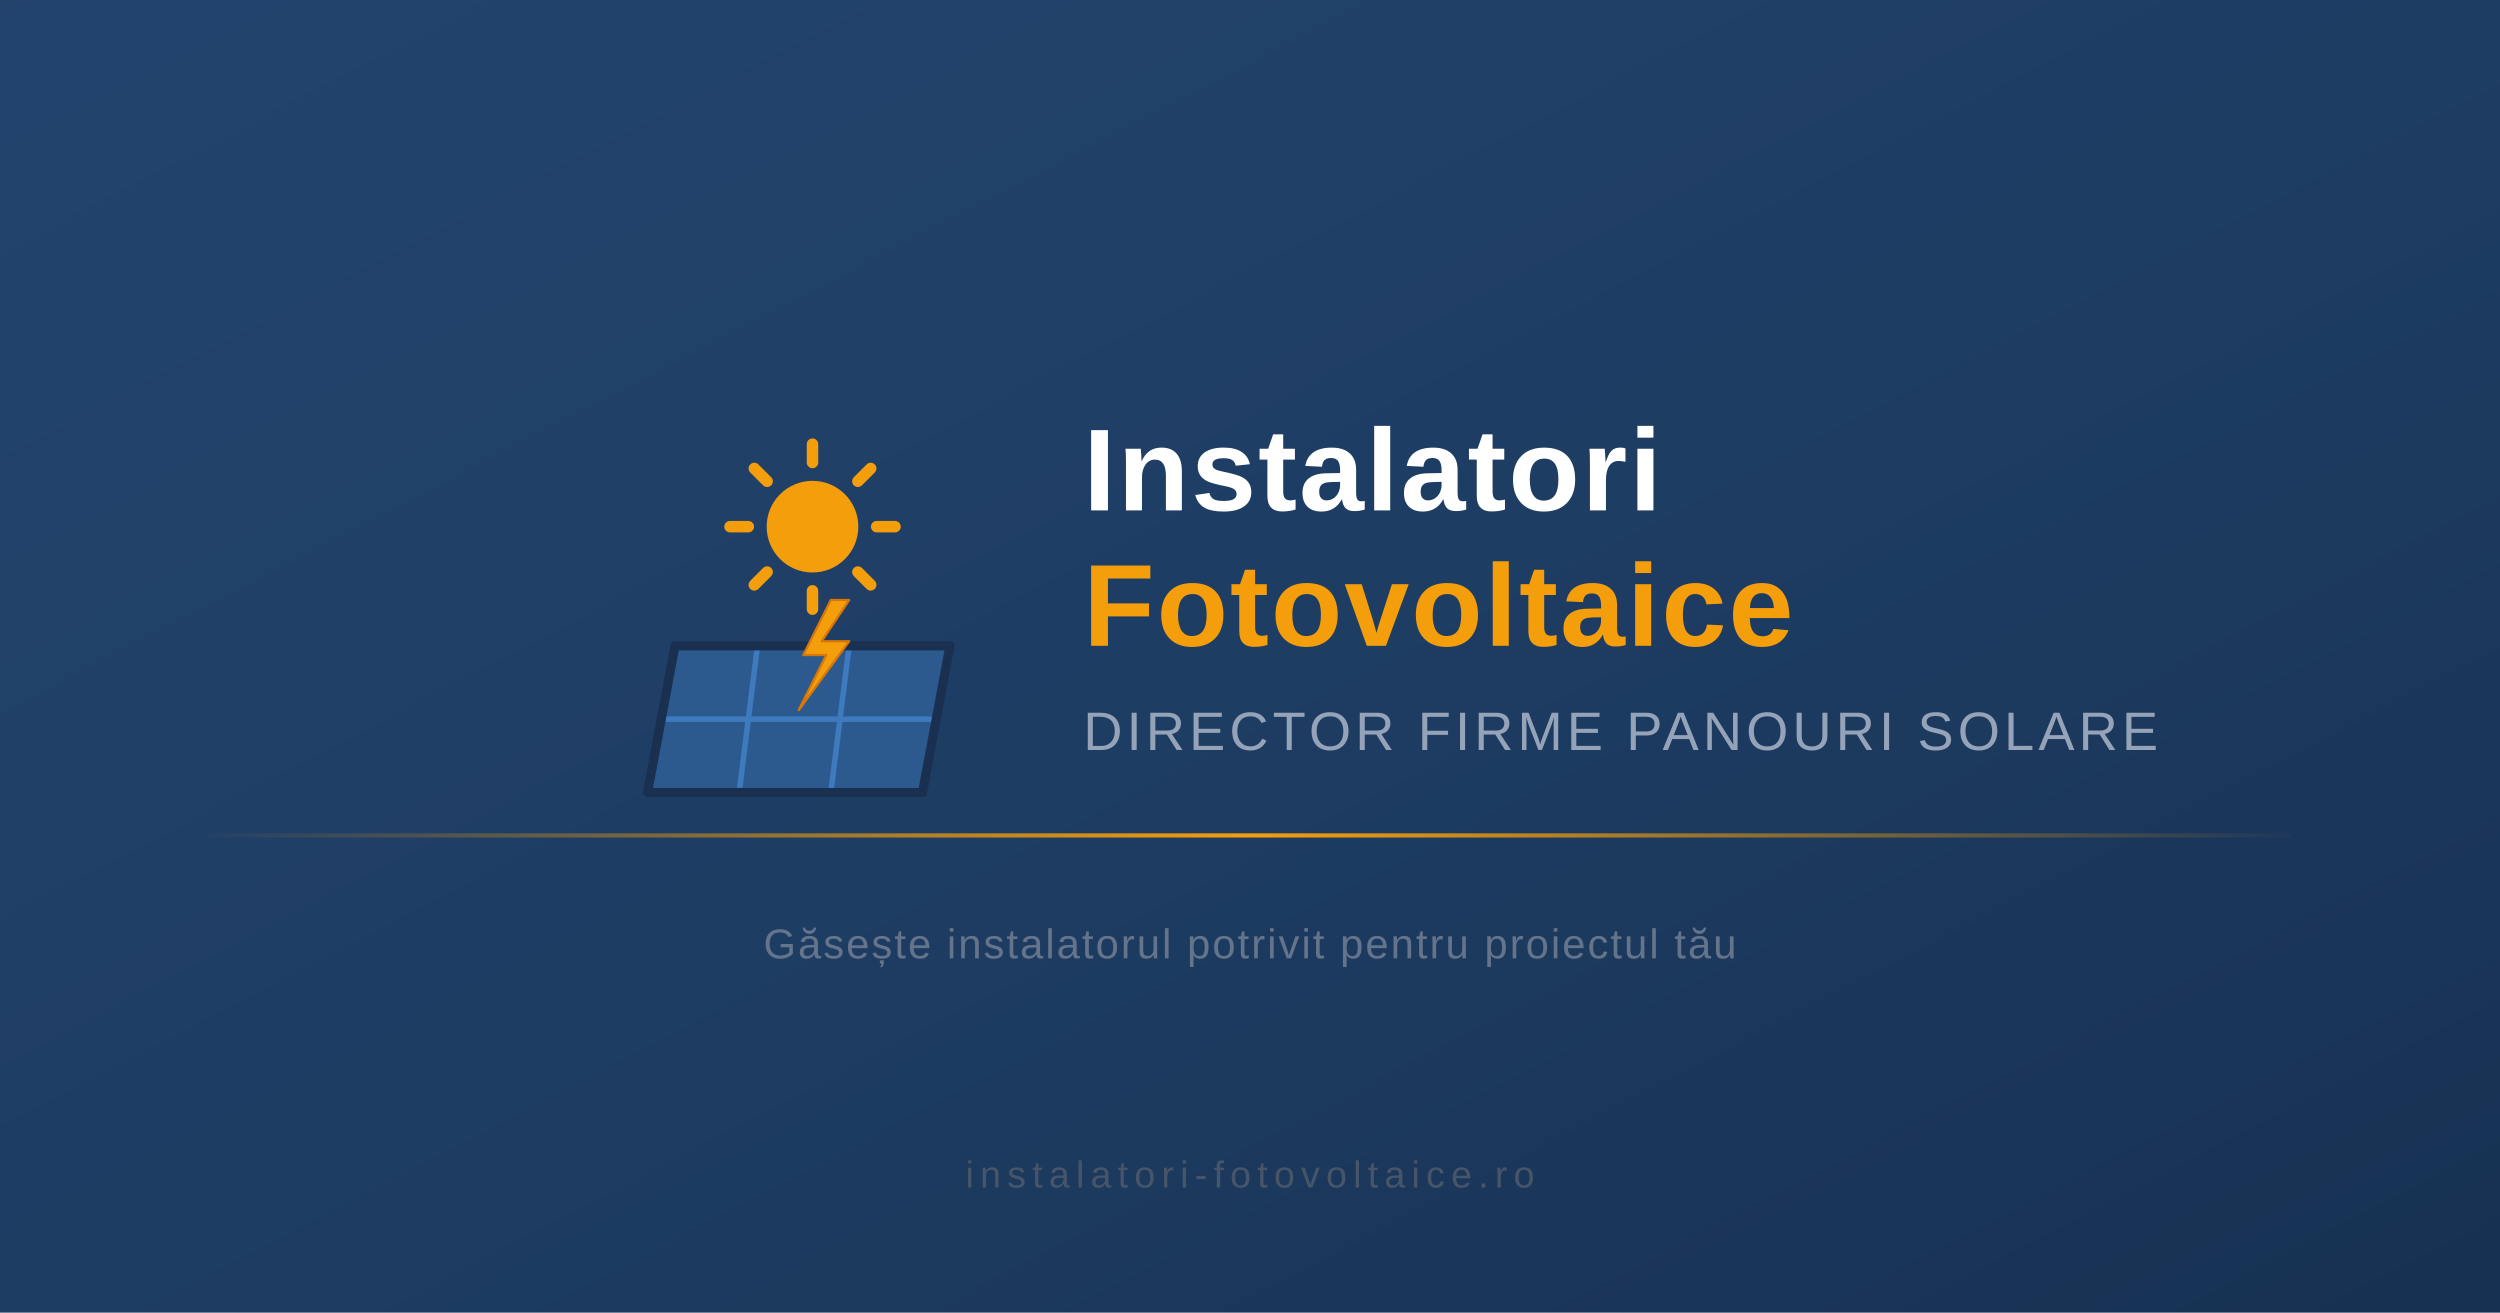
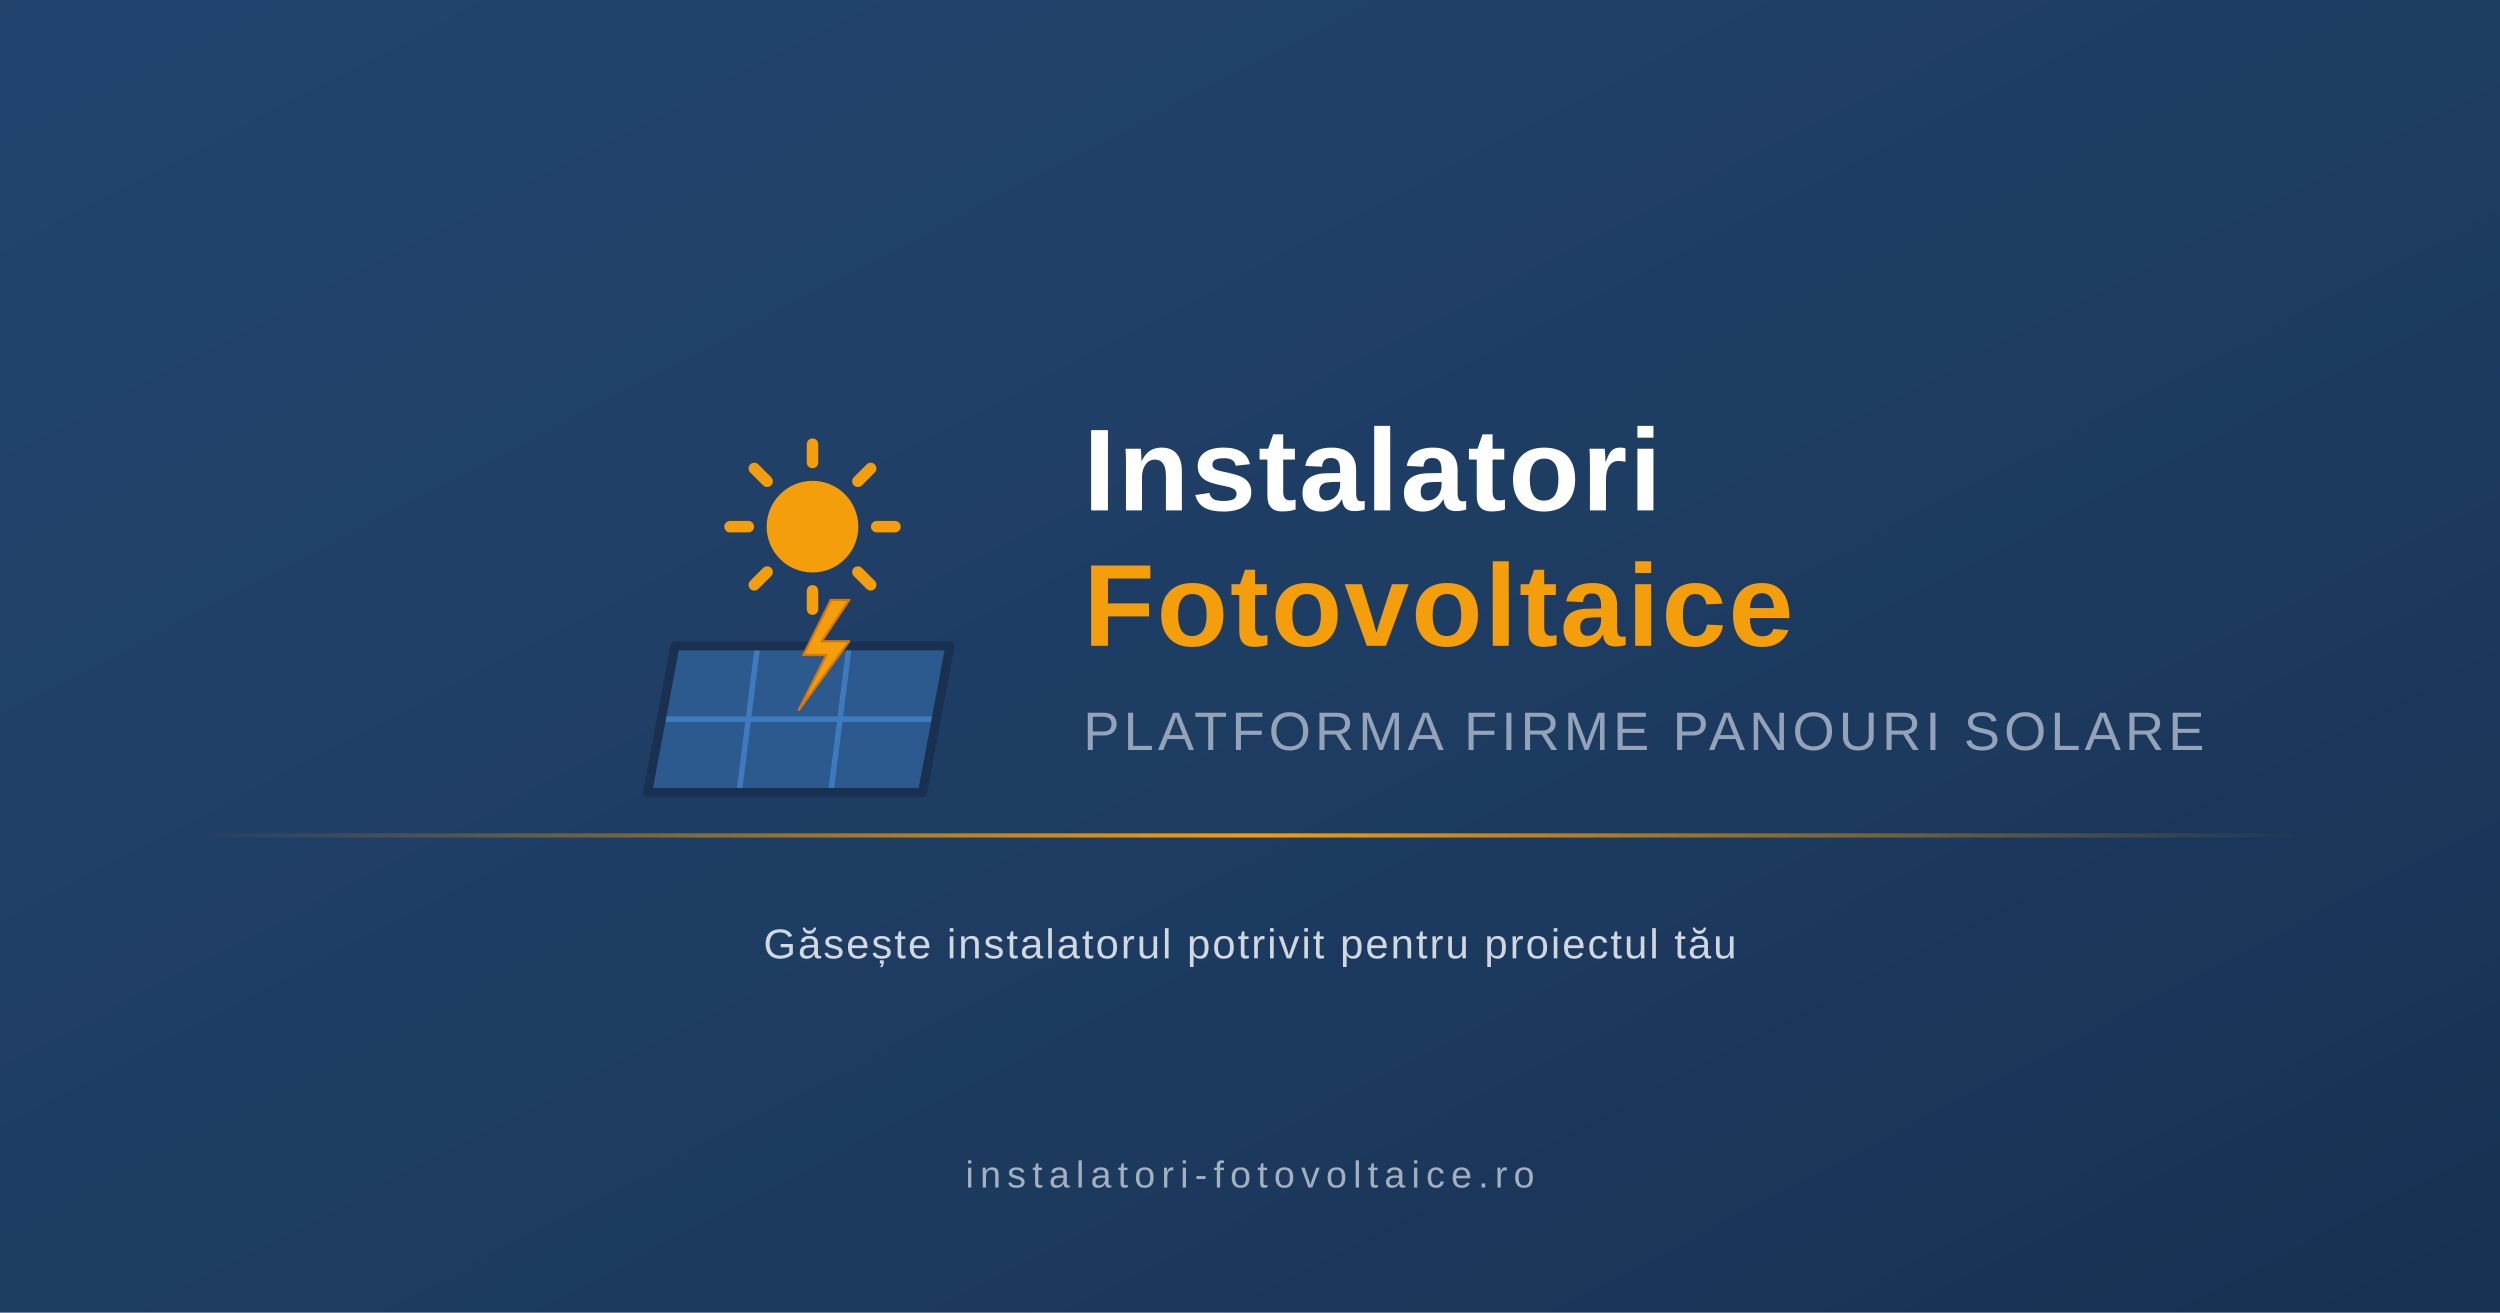
<svg xmlns="http://www.w3.org/2000/svg" viewBox="0 0 1200 630" width="1200" height="630">
  <rect width="1200" height="630" fill="#1e3a5f" />
  <defs>
    <linearGradient id="bg-grad" x1="0" y1="0" x2="1" y2="1">
      <stop offset="0%" stop-color="#2d5a8e" stop-opacity="0.3" />
      <stop offset="100%" stop-color="#0f2744" stop-opacity="0.5" />
    </linearGradient>
    <linearGradient id="accent-line" x1="0" y1="0" x2="1" y2="0">
      <stop offset="0%" stop-color="#f59e0b" stop-opacity="0" />
      <stop offset="50%" stop-color="#f59e0b" stop-opacity="1" />
      <stop offset="100%" stop-color="#f59e0b" stop-opacity="0" />
    </linearGradient>
  </defs>
  <rect width="1200" height="630" fill="url(#bg-grad)" />
  <rect x="100" y="400" width="1000" height="2" fill="url(#accent-line)" rx="1" />
  <g transform="translate(280, 200) scale(2.2)">
    <g transform="translate(50, 62)">
      <polygon points="-30,-12 30,-12 24,20 -36,20" fill="#2d5a8e" />
      <line x1="-32" y1="4" x2="27" y2="4" stroke="#3d7abe" stroke-width="1.2" />
      <line x1="-12" y1="-12" x2="-16" y2="20" stroke="#3d7abe" stroke-width="1.2" />
      <line x1="8" y1="-12" x2="4" y2="20" stroke="#3d7abe" stroke-width="1.2" />
      <polygon points="-30,-12 30,-12 24,20 -36,20" fill="none" stroke="#1a3050" stroke-width="2" stroke-linejoin="round" />
    </g>
    <circle cx="50" cy="24" r="10" fill="#f59e0b" />
    <g stroke="#f59e0b" stroke-width="2.5" stroke-linecap="round">
      <line x1="50" y1="6" x2="50" y2="10" />
      <line x1="50" y1="38" x2="50" y2="42" />
      <line x1="32" y1="24" x2="36" y2="24" />
      <line x1="64" y1="24" x2="68" y2="24" />
      <line x1="37.3" y1="11.3" x2="40.1" y2="14.1" />
      <line x1="59.9" y1="33.9" x2="62.7" y2="36.7" />
      <line x1="37.3" y1="36.7" x2="40.1" y2="33.9" />
      <line x1="59.9" y1="14.1" x2="62.7" y2="11.3" />
    </g>
    <polygon points="54,40 48,52 53,52 47,64 58,49 52,49 58,40" fill="#f59e0b" stroke="#d97706" stroke-width="0.5" stroke-linejoin="round" />
  </g>
  <text x="520" y="245" font-family="Arial, Helvetica, sans-serif" font-weight="700" font-size="56" fill="#ffffff" letter-spacing="1">Instalatori</text>
  <text x="520" y="310" font-family="Arial, Helvetica, sans-serif" font-weight="700" font-size="56" fill="#f59e0b" letter-spacing="1">Fotovoltaice</text>
-   <text x="520" y="360" font-family="Arial, Helvetica, sans-serif" font-weight="400" font-size="26" fill="#94a3b8" letter-spacing="2">DIRECTOR FIRME PANOURI SOLARE</text>
-   <text x="600" y="460" font-family="Arial, Helvetica, sans-serif" font-weight="400" font-size="20" fill="#64748b" text-anchor="middle" letter-spacing="1">Găsește instalatorul potrivit pentru proiectul tău</text>
-   <text x="600" y="570" font-family="Arial, Helvetica, sans-serif" font-weight="300" font-size="18" fill="#475569" text-anchor="middle" letter-spacing="3">instalatori-fotovoltaice.ro</text>
+   <text x="520" y="360" font-family="Arial, Helvetica, sans-serif" font-weight="400" font-size="26" fill="#94a3b8" letter-spacing="2">PLATFORMA FIRME PANOURI SOLARE</text>
+   <text x="600" y="460" font-family="Arial, Helvetica, sans-serif" font-weight="400" font-size="20" fill="#ffffff" fill-opacity="0.8" text-anchor="middle" letter-spacing="1">Găsește instalatorul potrivit pentru proiectul tău</text>
+   <text x="600" y="570" font-family="Arial, Helvetica, sans-serif" font-weight="400" font-size="18" fill="#ffffff" fill-opacity="0.6" text-anchor="middle" letter-spacing="3">instalatori-fotovoltaice.ro</text>
</svg>
